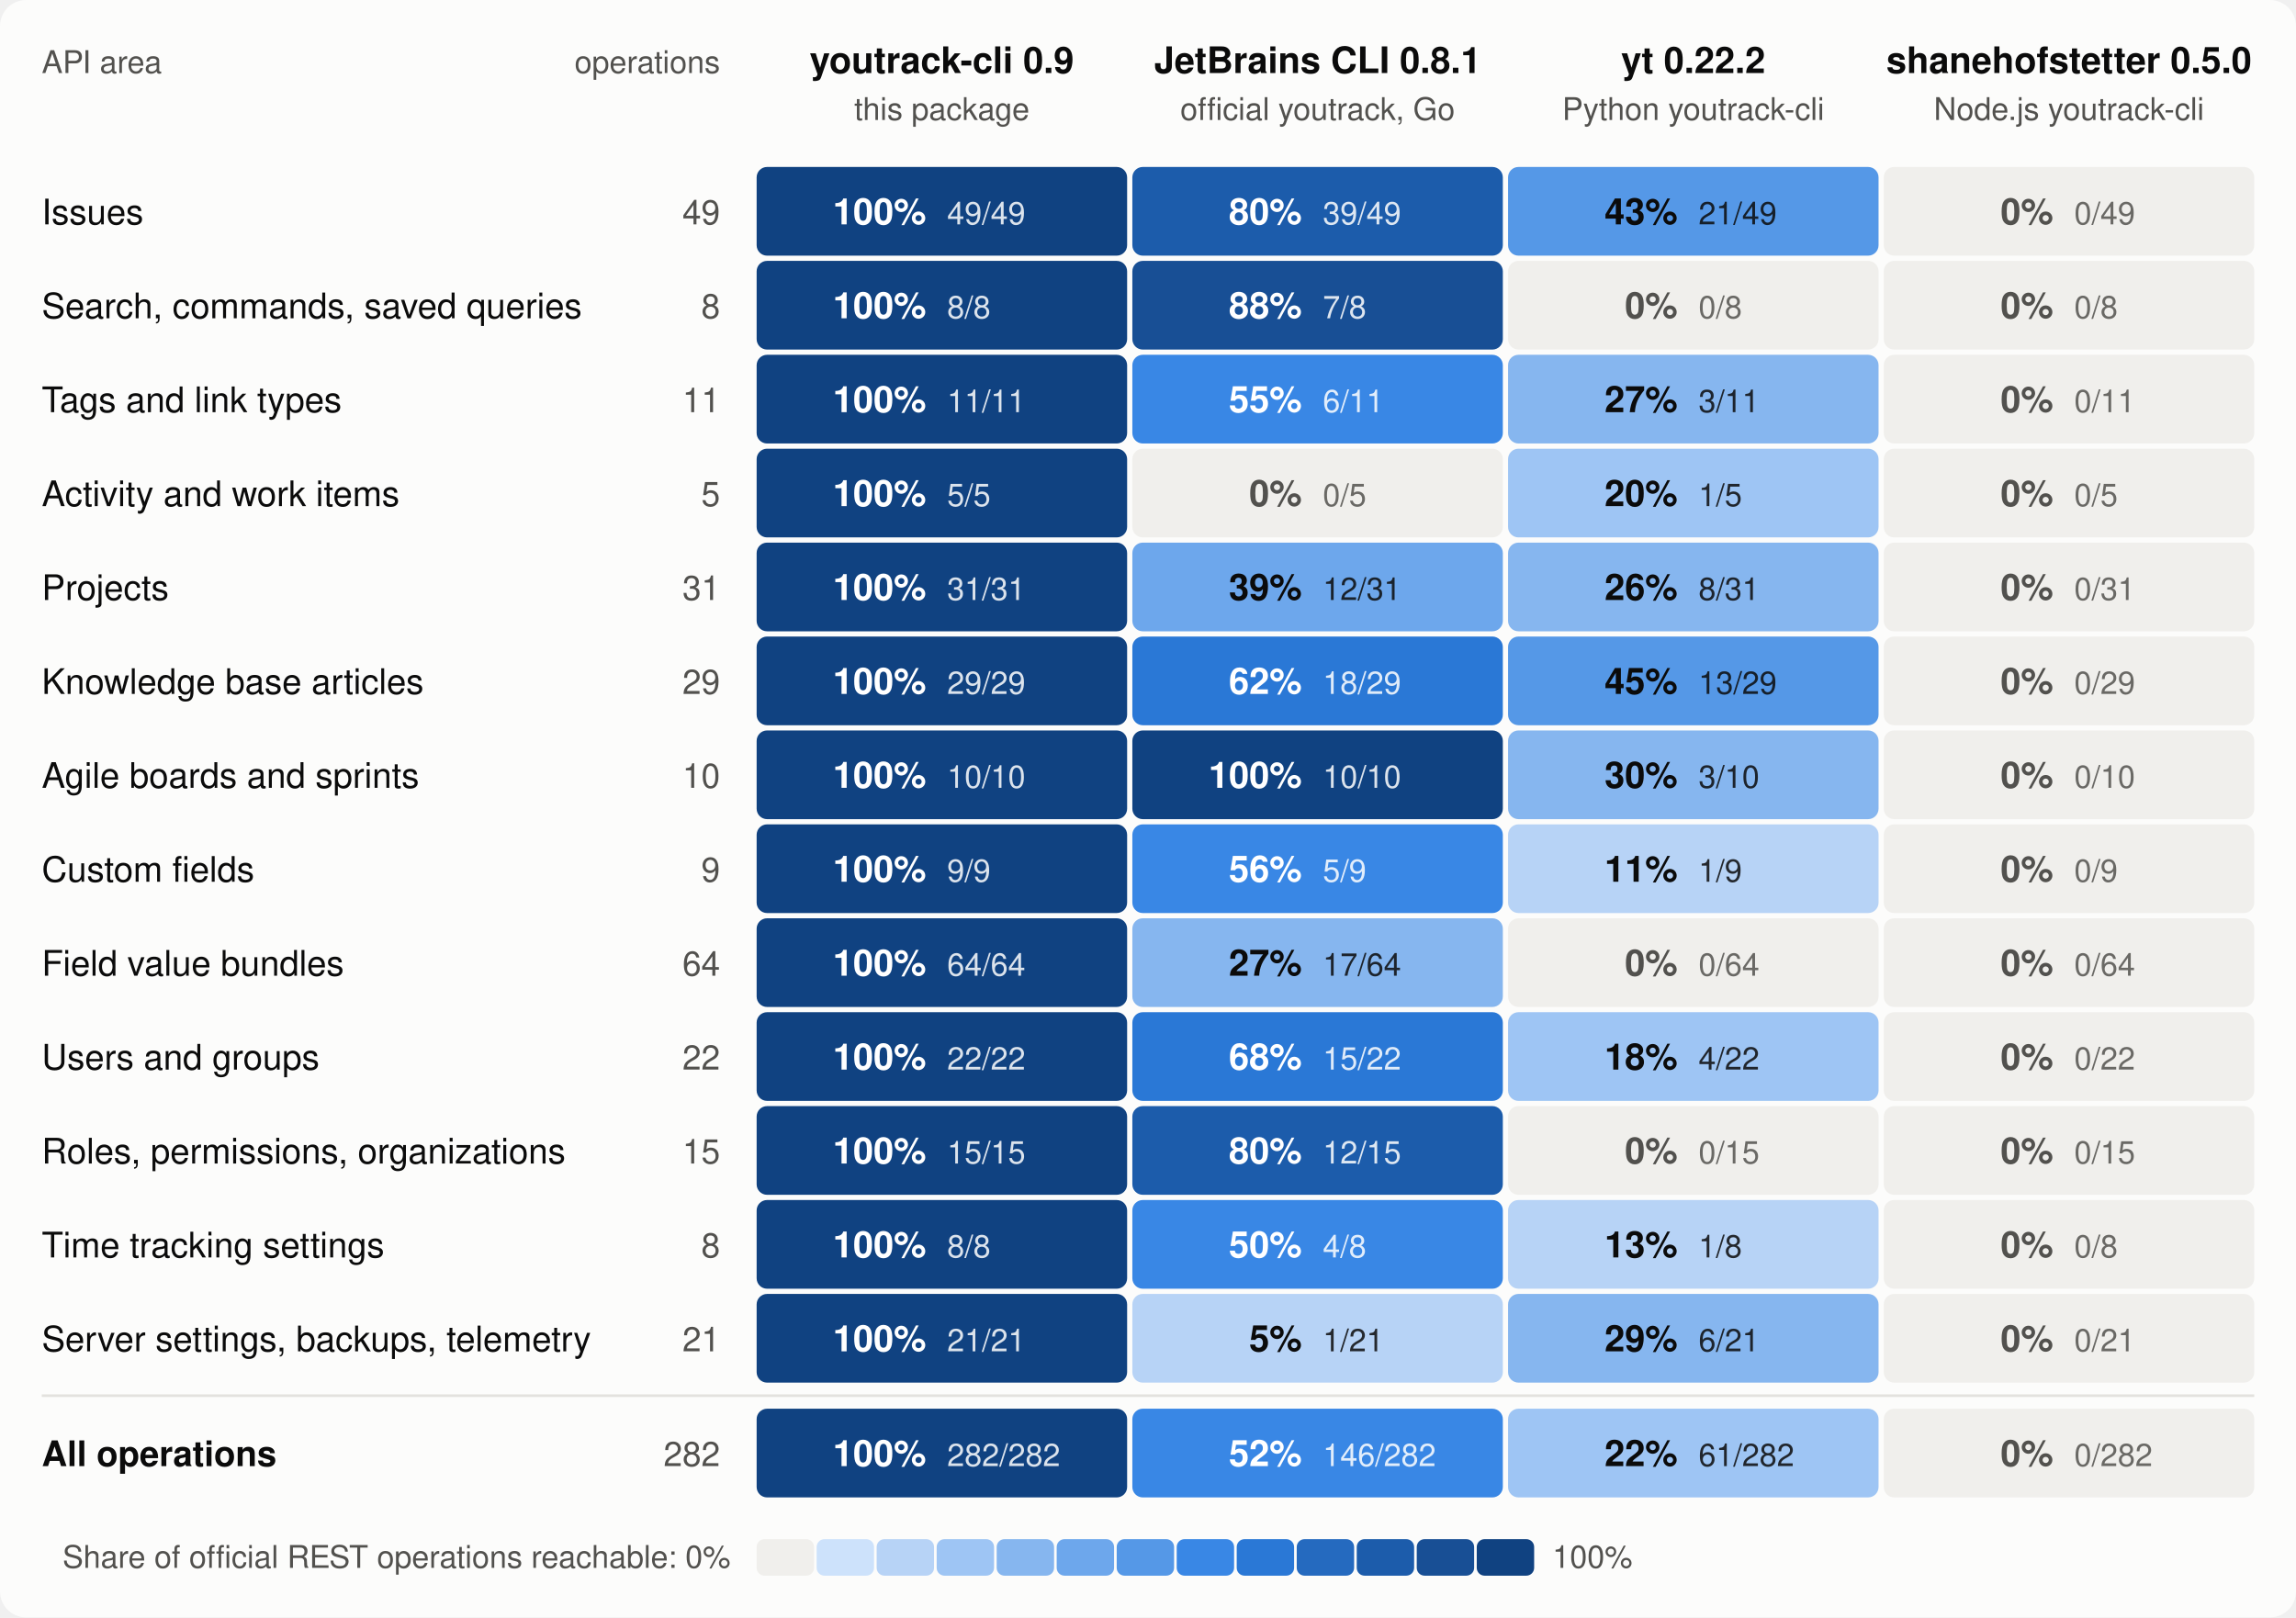
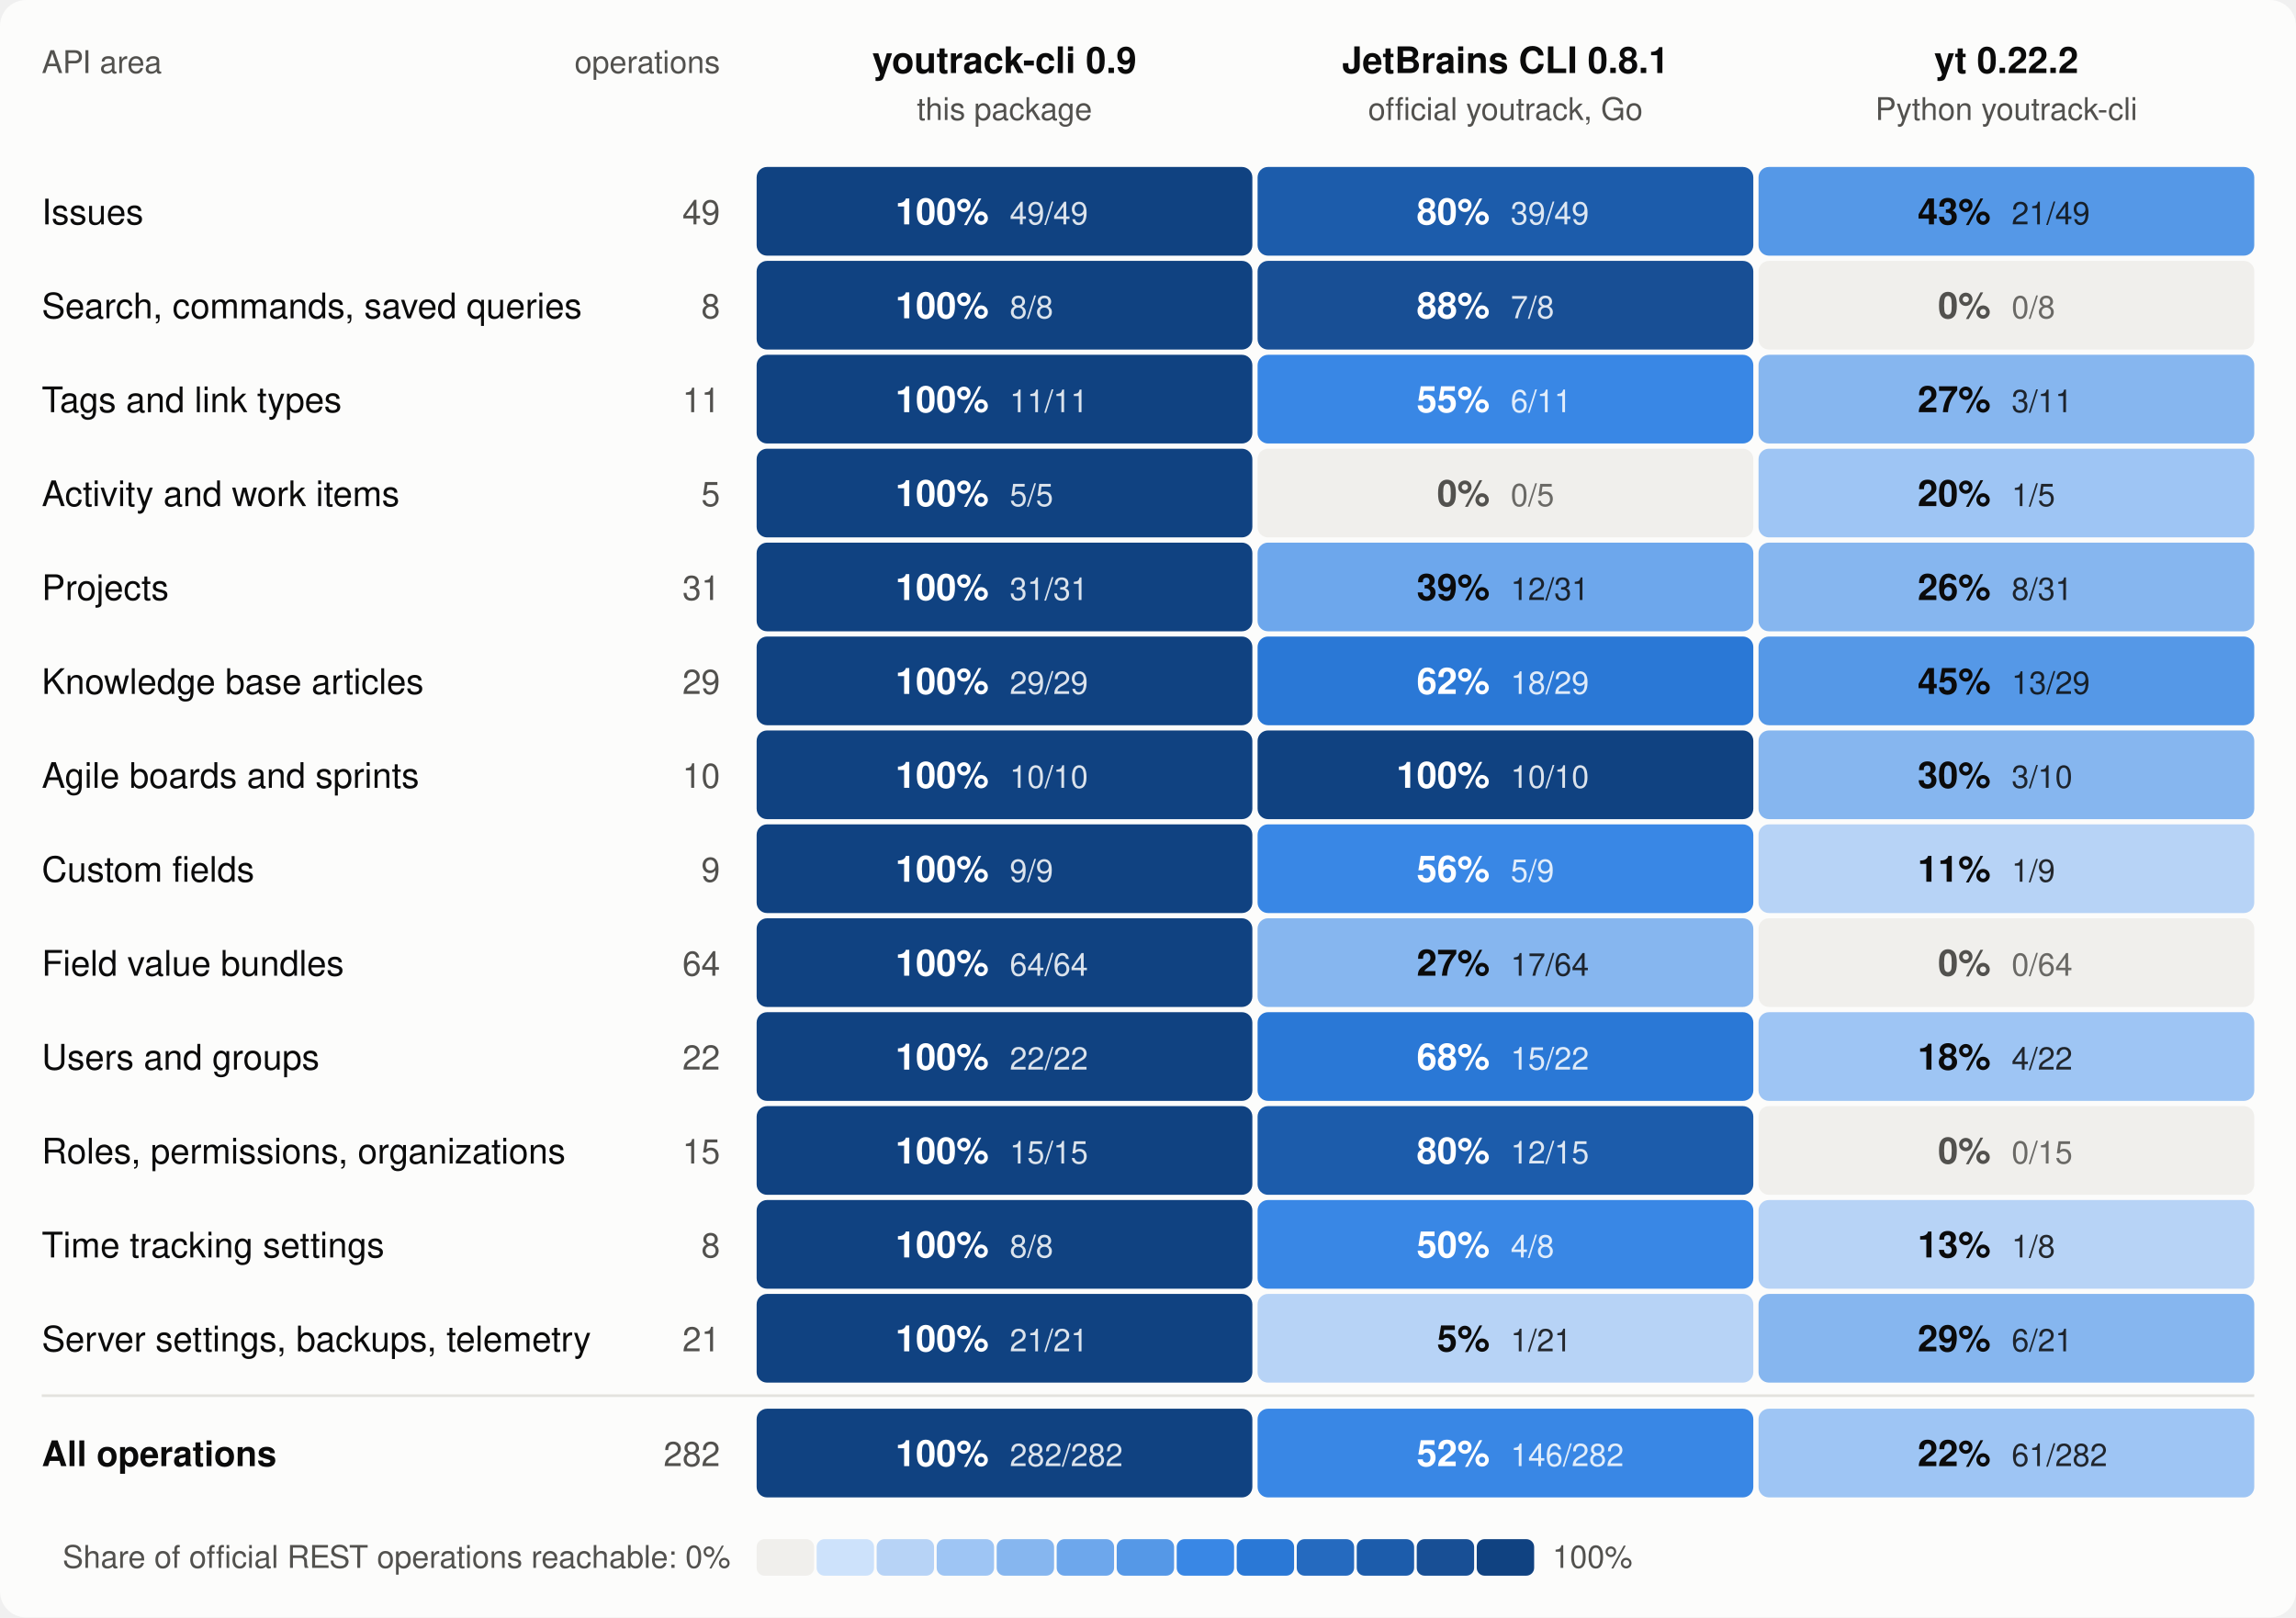
- <svg xmlns="http://www.w3.org/2000/svg" viewBox="0 0 880 620" width="880" height="620" font-family="-apple-system,BlinkMacSystemFont,'Segoe UI',Helvetica,Arial,sans-serif" role="img" aria-label="REST API coverage matrix: youtrack-cli 0.9 reaches 282 of 282 operations, the official JetBrains youtrack CLI 0.8.1 reaches 146, yt 0.22.2 reaches 61, the Node.js youtrack-cli 0.5.0 by shanehofstetter reaches 0">
+ <svg xmlns="http://www.w3.org/2000/svg" viewBox="0 0 880 620" width="880" height="620" font-family="-apple-system,BlinkMacSystemFont,'Segoe UI',Helvetica,Arial,sans-serif" role="img" aria-label="REST API coverage matrix: youtrack-cli 0.9 reaches 282 of 282 operations, the official JetBrains youtrack CLI 0.8.1 reaches 146, yt 0.22.2 reaches 61">
  <rect width="880" height="620" rx="10" fill="#fcfcfb" />
-   <text x="361" y="28" text-anchor="middle" font-size="14" font-weight="600" fill="#0b0b0b">youtrack-cli 0.9</text>
-   <text x="361" y="46" text-anchor="middle" font-size="12" fill="#52514e">this package</text>
-   <text x="505" y="28" text-anchor="middle" font-size="14" font-weight="600" fill="#0b0b0b">JetBrains CLI 0.8.1</text>
-   <text x="505" y="46" text-anchor="middle" font-size="12" fill="#52514e">official youtrack, Go</text>
-   <text x="649" y="28" text-anchor="middle" font-size="14" font-weight="600" fill="#0b0b0b">yt 0.22.2</text>
-   <text x="649" y="46" text-anchor="middle" font-size="12" fill="#52514e">Python youtrack-cli</text>
-   <text x="793" y="28" text-anchor="middle" font-size="14" font-weight="600" fill="#0b0b0b">shanehofstetter 0.5.0</text>
-   <text x="793" y="46" text-anchor="middle" font-size="12" fill="#52514e">Node.js youtrack-cli</text>
+   <text x="385" y="28" text-anchor="middle" font-size="14" font-weight="600" fill="#0b0b0b">youtrack-cli 0.9</text>
+   <text x="385" y="46" text-anchor="middle" font-size="12" fill="#52514e">this package</text>
+   <text x="577" y="28" text-anchor="middle" font-size="14" font-weight="600" fill="#0b0b0b">JetBrains CLI 0.8.1</text>
+   <text x="577" y="46" text-anchor="middle" font-size="12" fill="#52514e">official youtrack, Go</text>
+   <text x="769" y="28" text-anchor="middle" font-size="14" font-weight="600" fill="#0b0b0b">yt 0.22.2</text>
+   <text x="769" y="46" text-anchor="middle" font-size="12" fill="#52514e">Python youtrack-cli</text>
  <text x="16" y="28" font-size="12" fill="#52514e">API area</text>
  <text x="276" y="28" text-anchor="end" font-size="12" fill="#52514e">operations</text>
  <text x="16" y="86" font-size="13.5" fill="#0b0b0b">Issues</text>
  <text x="276" y="86" text-anchor="end" font-size="13" fill="#52514e">49</text>
-   <rect x="290" y="64" width="142" height="34" rx="4" fill="#104281" />
-   <text x="355" y="86" text-anchor="end" font-size="14" font-weight="600" fill="#ffffff">100%</text>
-   <text x="363" y="86" font-size="12" fill="#ffffff" opacity="0.85">49/49</text>
-   <rect x="434" y="64" width="142" height="34" rx="4" fill="#1c5cab" />
-   <text x="499" y="86" text-anchor="end" font-size="14" font-weight="600" fill="#ffffff">80%</text>
-   <text x="507" y="86" font-size="12" fill="#ffffff" opacity="0.85">39/49</text>
-   <rect x="578" y="64" width="142" height="34" rx="4" fill="#5598e7" />
-   <text x="643" y="86" text-anchor="end" font-size="14" font-weight="600" fill="#0b0b0b">43%</text>
-   <text x="651" y="86" font-size="12" fill="#0b0b0b" opacity="0.85">21/49</text>
-   <rect x="722" y="64" width="142" height="34" rx="4" fill="#f0efec" />
-   <text x="787" y="86" text-anchor="end" font-size="14" font-weight="600" fill="#52514e">0%</text>
-   <text x="795" y="86" font-size="12" fill="#52514e" opacity="0.85">0/49</text>
+   <rect x="290" y="64" width="190" height="34" rx="4" fill="#104281" />
+   <text x="379" y="86" text-anchor="end" font-size="14" font-weight="600" fill="#ffffff">100%</text>
+   <text x="387" y="86" font-size="12" fill="#ffffff" opacity="0.85">49/49</text>
+   <rect x="482" y="64" width="190" height="34" rx="4" fill="#1c5cab" />
+   <text x="571" y="86" text-anchor="end" font-size="14" font-weight="600" fill="#ffffff">80%</text>
+   <text x="579" y="86" font-size="12" fill="#ffffff" opacity="0.85">39/49</text>
+   <rect x="674" y="64" width="190" height="34" rx="4" fill="#5598e7" />
+   <text x="763" y="86" text-anchor="end" font-size="14" font-weight="600" fill="#0b0b0b">43%</text>
+   <text x="771" y="86" font-size="12" fill="#0b0b0b" opacity="0.85">21/49</text>
  <text x="16" y="122" font-size="13.5" fill="#0b0b0b">Search, commands, saved queries</text>
  <text x="276" y="122" text-anchor="end" font-size="13" fill="#52514e">8</text>
-   <rect x="290" y="100" width="142" height="34" rx="4" fill="#104281" />
-   <text x="355" y="122" text-anchor="end" font-size="14" font-weight="600" fill="#ffffff">100%</text>
-   <text x="363" y="122" font-size="12" fill="#ffffff" opacity="0.85">8/8</text>
-   <rect x="434" y="100" width="142" height="34" rx="4" fill="#184f95" />
-   <text x="499" y="122" text-anchor="end" font-size="14" font-weight="600" fill="#ffffff">88%</text>
-   <text x="507" y="122" font-size="12" fill="#ffffff" opacity="0.85">7/8</text>
-   <rect x="578" y="100" width="142" height="34" rx="4" fill="#f0efec" />
-   <text x="643" y="122" text-anchor="end" font-size="14" font-weight="600" fill="#52514e">0%</text>
-   <text x="651" y="122" font-size="12" fill="#52514e" opacity="0.85">0/8</text>
-   <rect x="722" y="100" width="142" height="34" rx="4" fill="#f0efec" />
-   <text x="787" y="122" text-anchor="end" font-size="14" font-weight="600" fill="#52514e">0%</text>
-   <text x="795" y="122" font-size="12" fill="#52514e" opacity="0.85">0/8</text>
+   <rect x="290" y="100" width="190" height="34" rx="4" fill="#104281" />
+   <text x="379" y="122" text-anchor="end" font-size="14" font-weight="600" fill="#ffffff">100%</text>
+   <text x="387" y="122" font-size="12" fill="#ffffff" opacity="0.85">8/8</text>
+   <rect x="482" y="100" width="190" height="34" rx="4" fill="#184f95" />
+   <text x="571" y="122" text-anchor="end" font-size="14" font-weight="600" fill="#ffffff">88%</text>
+   <text x="579" y="122" font-size="12" fill="#ffffff" opacity="0.85">7/8</text>
+   <rect x="674" y="100" width="190" height="34" rx="4" fill="#f0efec" />
+   <text x="763" y="122" text-anchor="end" font-size="14" font-weight="600" fill="#52514e">0%</text>
+   <text x="771" y="122" font-size="12" fill="#52514e" opacity="0.85">0/8</text>
  <text x="16" y="158" font-size="13.5" fill="#0b0b0b">Tags and link types</text>
  <text x="276" y="158" text-anchor="end" font-size="13" fill="#52514e">11</text>
-   <rect x="290" y="136" width="142" height="34" rx="4" fill="#104281" />
-   <text x="355" y="158" text-anchor="end" font-size="14" font-weight="600" fill="#ffffff">100%</text>
-   <text x="363" y="158" font-size="12" fill="#ffffff" opacity="0.85">11/11</text>
-   <rect x="434" y="136" width="142" height="34" rx="4" fill="#3987e5" />
-   <text x="499" y="158" text-anchor="end" font-size="14" font-weight="600" fill="#ffffff">55%</text>
-   <text x="507" y="158" font-size="12" fill="#ffffff" opacity="0.85">6/11</text>
-   <rect x="578" y="136" width="142" height="34" rx="4" fill="#86b6ef" />
-   <text x="643" y="158" text-anchor="end" font-size="14" font-weight="600" fill="#0b0b0b">27%</text>
-   <text x="651" y="158" font-size="12" fill="#0b0b0b" opacity="0.85">3/11</text>
-   <rect x="722" y="136" width="142" height="34" rx="4" fill="#f0efec" />
-   <text x="787" y="158" text-anchor="end" font-size="14" font-weight="600" fill="#52514e">0%</text>
-   <text x="795" y="158" font-size="12" fill="#52514e" opacity="0.85">0/11</text>
+   <rect x="290" y="136" width="190" height="34" rx="4" fill="#104281" />
+   <text x="379" y="158" text-anchor="end" font-size="14" font-weight="600" fill="#ffffff">100%</text>
+   <text x="387" y="158" font-size="12" fill="#ffffff" opacity="0.85">11/11</text>
+   <rect x="482" y="136" width="190" height="34" rx="4" fill="#3987e5" />
+   <text x="571" y="158" text-anchor="end" font-size="14" font-weight="600" fill="#ffffff">55%</text>
+   <text x="579" y="158" font-size="12" fill="#ffffff" opacity="0.85">6/11</text>
+   <rect x="674" y="136" width="190" height="34" rx="4" fill="#86b6ef" />
+   <text x="763" y="158" text-anchor="end" font-size="14" font-weight="600" fill="#0b0b0b">27%</text>
+   <text x="771" y="158" font-size="12" fill="#0b0b0b" opacity="0.85">3/11</text>
  <text x="16" y="194" font-size="13.5" fill="#0b0b0b">Activity and work items</text>
  <text x="276" y="194" text-anchor="end" font-size="13" fill="#52514e">5</text>
-   <rect x="290" y="172" width="142" height="34" rx="4" fill="#104281" />
-   <text x="355" y="194" text-anchor="end" font-size="14" font-weight="600" fill="#ffffff">100%</text>
-   <text x="363" y="194" font-size="12" fill="#ffffff" opacity="0.85">5/5</text>
-   <rect x="434" y="172" width="142" height="34" rx="4" fill="#f0efec" />
-   <text x="499" y="194" text-anchor="end" font-size="14" font-weight="600" fill="#52514e">0%</text>
-   <text x="507" y="194" font-size="12" fill="#52514e" opacity="0.85">0/5</text>
-   <rect x="578" y="172" width="142" height="34" rx="4" fill="#9ec5f4" />
-   <text x="643" y="194" text-anchor="end" font-size="14" font-weight="600" fill="#0b0b0b">20%</text>
-   <text x="651" y="194" font-size="12" fill="#0b0b0b" opacity="0.85">1/5</text>
-   <rect x="722" y="172" width="142" height="34" rx="4" fill="#f0efec" />
-   <text x="787" y="194" text-anchor="end" font-size="14" font-weight="600" fill="#52514e">0%</text>
-   <text x="795" y="194" font-size="12" fill="#52514e" opacity="0.85">0/5</text>
+   <rect x="290" y="172" width="190" height="34" rx="4" fill="#104281" />
+   <text x="379" y="194" text-anchor="end" font-size="14" font-weight="600" fill="#ffffff">100%</text>
+   <text x="387" y="194" font-size="12" fill="#ffffff" opacity="0.85">5/5</text>
+   <rect x="482" y="172" width="190" height="34" rx="4" fill="#f0efec" />
+   <text x="571" y="194" text-anchor="end" font-size="14" font-weight="600" fill="#52514e">0%</text>
+   <text x="579" y="194" font-size="12" fill="#52514e" opacity="0.85">0/5</text>
+   <rect x="674" y="172" width="190" height="34" rx="4" fill="#9ec5f4" />
+   <text x="763" y="194" text-anchor="end" font-size="14" font-weight="600" fill="#0b0b0b">20%</text>
+   <text x="771" y="194" font-size="12" fill="#0b0b0b" opacity="0.85">1/5</text>
  <text x="16" y="230" font-size="13.5" fill="#0b0b0b">Projects</text>
  <text x="276" y="230" text-anchor="end" font-size="13" fill="#52514e">31</text>
-   <rect x="290" y="208" width="142" height="34" rx="4" fill="#104281" />
-   <text x="355" y="230" text-anchor="end" font-size="14" font-weight="600" fill="#ffffff">100%</text>
-   <text x="363" y="230" font-size="12" fill="#ffffff" opacity="0.85">31/31</text>
-   <rect x="434" y="208" width="142" height="34" rx="4" fill="#6da7ec" />
-   <text x="499" y="230" text-anchor="end" font-size="14" font-weight="600" fill="#0b0b0b">39%</text>
-   <text x="507" y="230" font-size="12" fill="#0b0b0b" opacity="0.85">12/31</text>
-   <rect x="578" y="208" width="142" height="34" rx="4" fill="#86b6ef" />
-   <text x="643" y="230" text-anchor="end" font-size="14" font-weight="600" fill="#0b0b0b">26%</text>
-   <text x="651" y="230" font-size="12" fill="#0b0b0b" opacity="0.85">8/31</text>
-   <rect x="722" y="208" width="142" height="34" rx="4" fill="#f0efec" />
-   <text x="787" y="230" text-anchor="end" font-size="14" font-weight="600" fill="#52514e">0%</text>
-   <text x="795" y="230" font-size="12" fill="#52514e" opacity="0.85">0/31</text>
+   <rect x="290" y="208" width="190" height="34" rx="4" fill="#104281" />
+   <text x="379" y="230" text-anchor="end" font-size="14" font-weight="600" fill="#ffffff">100%</text>
+   <text x="387" y="230" font-size="12" fill="#ffffff" opacity="0.85">31/31</text>
+   <rect x="482" y="208" width="190" height="34" rx="4" fill="#6da7ec" />
+   <text x="571" y="230" text-anchor="end" font-size="14" font-weight="600" fill="#0b0b0b">39%</text>
+   <text x="579" y="230" font-size="12" fill="#0b0b0b" opacity="0.85">12/31</text>
+   <rect x="674" y="208" width="190" height="34" rx="4" fill="#86b6ef" />
+   <text x="763" y="230" text-anchor="end" font-size="14" font-weight="600" fill="#0b0b0b">26%</text>
+   <text x="771" y="230" font-size="12" fill="#0b0b0b" opacity="0.85">8/31</text>
  <text x="16" y="266" font-size="13.5" fill="#0b0b0b">Knowledge base articles</text>
  <text x="276" y="266" text-anchor="end" font-size="13" fill="#52514e">29</text>
-   <rect x="290" y="244" width="142" height="34" rx="4" fill="#104281" />
-   <text x="355" y="266" text-anchor="end" font-size="14" font-weight="600" fill="#ffffff">100%</text>
-   <text x="363" y="266" font-size="12" fill="#ffffff" opacity="0.85">29/29</text>
-   <rect x="434" y="244" width="142" height="34" rx="4" fill="#2a78d6" />
-   <text x="499" y="266" text-anchor="end" font-size="14" font-weight="600" fill="#ffffff">62%</text>
-   <text x="507" y="266" font-size="12" fill="#ffffff" opacity="0.85">18/29</text>
-   <rect x="578" y="244" width="142" height="34" rx="4" fill="#5598e7" />
-   <text x="643" y="266" text-anchor="end" font-size="14" font-weight="600" fill="#0b0b0b">45%</text>
-   <text x="651" y="266" font-size="12" fill="#0b0b0b" opacity="0.85">13/29</text>
-   <rect x="722" y="244" width="142" height="34" rx="4" fill="#f0efec" />
-   <text x="787" y="266" text-anchor="end" font-size="14" font-weight="600" fill="#52514e">0%</text>
-   <text x="795" y="266" font-size="12" fill="#52514e" opacity="0.85">0/29</text>
+   <rect x="290" y="244" width="190" height="34" rx="4" fill="#104281" />
+   <text x="379" y="266" text-anchor="end" font-size="14" font-weight="600" fill="#ffffff">100%</text>
+   <text x="387" y="266" font-size="12" fill="#ffffff" opacity="0.85">29/29</text>
+   <rect x="482" y="244" width="190" height="34" rx="4" fill="#2a78d6" />
+   <text x="571" y="266" text-anchor="end" font-size="14" font-weight="600" fill="#ffffff">62%</text>
+   <text x="579" y="266" font-size="12" fill="#ffffff" opacity="0.85">18/29</text>
+   <rect x="674" y="244" width="190" height="34" rx="4" fill="#5598e7" />
+   <text x="763" y="266" text-anchor="end" font-size="14" font-weight="600" fill="#0b0b0b">45%</text>
+   <text x="771" y="266" font-size="12" fill="#0b0b0b" opacity="0.85">13/29</text>
  <text x="16" y="302" font-size="13.5" fill="#0b0b0b">Agile boards and sprints</text>
  <text x="276" y="302" text-anchor="end" font-size="13" fill="#52514e">10</text>
-   <rect x="290" y="280" width="142" height="34" rx="4" fill="#104281" />
-   <text x="355" y="302" text-anchor="end" font-size="14" font-weight="600" fill="#ffffff">100%</text>
-   <text x="363" y="302" font-size="12" fill="#ffffff" opacity="0.85">10/10</text>
-   <rect x="434" y="280" width="142" height="34" rx="4" fill="#104281" />
-   <text x="499" y="302" text-anchor="end" font-size="14" font-weight="600" fill="#ffffff">100%</text>
-   <text x="507" y="302" font-size="12" fill="#ffffff" opacity="0.85">10/10</text>
-   <rect x="578" y="280" width="142" height="34" rx="4" fill="#86b6ef" />
-   <text x="643" y="302" text-anchor="end" font-size="14" font-weight="600" fill="#0b0b0b">30%</text>
-   <text x="651" y="302" font-size="12" fill="#0b0b0b" opacity="0.85">3/10</text>
-   <rect x="722" y="280" width="142" height="34" rx="4" fill="#f0efec" />
-   <text x="787" y="302" text-anchor="end" font-size="14" font-weight="600" fill="#52514e">0%</text>
-   <text x="795" y="302" font-size="12" fill="#52514e" opacity="0.85">0/10</text>
+   <rect x="290" y="280" width="190" height="34" rx="4" fill="#104281" />
+   <text x="379" y="302" text-anchor="end" font-size="14" font-weight="600" fill="#ffffff">100%</text>
+   <text x="387" y="302" font-size="12" fill="#ffffff" opacity="0.85">10/10</text>
+   <rect x="482" y="280" width="190" height="34" rx="4" fill="#104281" />
+   <text x="571" y="302" text-anchor="end" font-size="14" font-weight="600" fill="#ffffff">100%</text>
+   <text x="579" y="302" font-size="12" fill="#ffffff" opacity="0.85">10/10</text>
+   <rect x="674" y="280" width="190" height="34" rx="4" fill="#86b6ef" />
+   <text x="763" y="302" text-anchor="end" font-size="14" font-weight="600" fill="#0b0b0b">30%</text>
+   <text x="771" y="302" font-size="12" fill="#0b0b0b" opacity="0.85">3/10</text>
  <text x="16" y="338" font-size="13.5" fill="#0b0b0b">Custom fields</text>
  <text x="276" y="338" text-anchor="end" font-size="13" fill="#52514e">9</text>
-   <rect x="290" y="316" width="142" height="34" rx="4" fill="#104281" />
-   <text x="355" y="338" text-anchor="end" font-size="14" font-weight="600" fill="#ffffff">100%</text>
-   <text x="363" y="338" font-size="12" fill="#ffffff" opacity="0.85">9/9</text>
-   <rect x="434" y="316" width="142" height="34" rx="4" fill="#3987e5" />
-   <text x="499" y="338" text-anchor="end" font-size="14" font-weight="600" fill="#ffffff">56%</text>
-   <text x="507" y="338" font-size="12" fill="#ffffff" opacity="0.85">5/9</text>
-   <rect x="578" y="316" width="142" height="34" rx="4" fill="#b7d3f6" />
-   <text x="643" y="338" text-anchor="end" font-size="14" font-weight="600" fill="#0b0b0b">11%</text>
-   <text x="651" y="338" font-size="12" fill="#0b0b0b" opacity="0.85">1/9</text>
-   <rect x="722" y="316" width="142" height="34" rx="4" fill="#f0efec" />
-   <text x="787" y="338" text-anchor="end" font-size="14" font-weight="600" fill="#52514e">0%</text>
-   <text x="795" y="338" font-size="12" fill="#52514e" opacity="0.85">0/9</text>
+   <rect x="290" y="316" width="190" height="34" rx="4" fill="#104281" />
+   <text x="379" y="338" text-anchor="end" font-size="14" font-weight="600" fill="#ffffff">100%</text>
+   <text x="387" y="338" font-size="12" fill="#ffffff" opacity="0.85">9/9</text>
+   <rect x="482" y="316" width="190" height="34" rx="4" fill="#3987e5" />
+   <text x="571" y="338" text-anchor="end" font-size="14" font-weight="600" fill="#ffffff">56%</text>
+   <text x="579" y="338" font-size="12" fill="#ffffff" opacity="0.85">5/9</text>
+   <rect x="674" y="316" width="190" height="34" rx="4" fill="#b7d3f6" />
+   <text x="763" y="338" text-anchor="end" font-size="14" font-weight="600" fill="#0b0b0b">11%</text>
+   <text x="771" y="338" font-size="12" fill="#0b0b0b" opacity="0.85">1/9</text>
  <text x="16" y="374" font-size="13.5" fill="#0b0b0b">Field value bundles</text>
  <text x="276" y="374" text-anchor="end" font-size="13" fill="#52514e">64</text>
-   <rect x="290" y="352" width="142" height="34" rx="4" fill="#104281" />
-   <text x="355" y="374" text-anchor="end" font-size="14" font-weight="600" fill="#ffffff">100%</text>
-   <text x="363" y="374" font-size="12" fill="#ffffff" opacity="0.85">64/64</text>
-   <rect x="434" y="352" width="142" height="34" rx="4" fill="#86b6ef" />
-   <text x="499" y="374" text-anchor="end" font-size="14" font-weight="600" fill="#0b0b0b">27%</text>
-   <text x="507" y="374" font-size="12" fill="#0b0b0b" opacity="0.85">17/64</text>
-   <rect x="578" y="352" width="142" height="34" rx="4" fill="#f0efec" />
-   <text x="643" y="374" text-anchor="end" font-size="14" font-weight="600" fill="#52514e">0%</text>
-   <text x="651" y="374" font-size="12" fill="#52514e" opacity="0.85">0/64</text>
-   <rect x="722" y="352" width="142" height="34" rx="4" fill="#f0efec" />
-   <text x="787" y="374" text-anchor="end" font-size="14" font-weight="600" fill="#52514e">0%</text>
-   <text x="795" y="374" font-size="12" fill="#52514e" opacity="0.85">0/64</text>
+   <rect x="290" y="352" width="190" height="34" rx="4" fill="#104281" />
+   <text x="379" y="374" text-anchor="end" font-size="14" font-weight="600" fill="#ffffff">100%</text>
+   <text x="387" y="374" font-size="12" fill="#ffffff" opacity="0.85">64/64</text>
+   <rect x="482" y="352" width="190" height="34" rx="4" fill="#86b6ef" />
+   <text x="571" y="374" text-anchor="end" font-size="14" font-weight="600" fill="#0b0b0b">27%</text>
+   <text x="579" y="374" font-size="12" fill="#0b0b0b" opacity="0.85">17/64</text>
+   <rect x="674" y="352" width="190" height="34" rx="4" fill="#f0efec" />
+   <text x="763" y="374" text-anchor="end" font-size="14" font-weight="600" fill="#52514e">0%</text>
+   <text x="771" y="374" font-size="12" fill="#52514e" opacity="0.85">0/64</text>
  <text x="16" y="410" font-size="13.5" fill="#0b0b0b">Users and groups</text>
  <text x="276" y="410" text-anchor="end" font-size="13" fill="#52514e">22</text>
-   <rect x="290" y="388" width="142" height="34" rx="4" fill="#104281" />
-   <text x="355" y="410" text-anchor="end" font-size="14" font-weight="600" fill="#ffffff">100%</text>
-   <text x="363" y="410" font-size="12" fill="#ffffff" opacity="0.85">22/22</text>
-   <rect x="434" y="388" width="142" height="34" rx="4" fill="#2a78d6" />
-   <text x="499" y="410" text-anchor="end" font-size="14" font-weight="600" fill="#ffffff">68%</text>
-   <text x="507" y="410" font-size="12" fill="#ffffff" opacity="0.85">15/22</text>
-   <rect x="578" y="388" width="142" height="34" rx="4" fill="#9ec5f4" />
-   <text x="643" y="410" text-anchor="end" font-size="14" font-weight="600" fill="#0b0b0b">18%</text>
-   <text x="651" y="410" font-size="12" fill="#0b0b0b" opacity="0.85">4/22</text>
-   <rect x="722" y="388" width="142" height="34" rx="4" fill="#f0efec" />
-   <text x="787" y="410" text-anchor="end" font-size="14" font-weight="600" fill="#52514e">0%</text>
-   <text x="795" y="410" font-size="12" fill="#52514e" opacity="0.85">0/22</text>
+   <rect x="290" y="388" width="190" height="34" rx="4" fill="#104281" />
+   <text x="379" y="410" text-anchor="end" font-size="14" font-weight="600" fill="#ffffff">100%</text>
+   <text x="387" y="410" font-size="12" fill="#ffffff" opacity="0.85">22/22</text>
+   <rect x="482" y="388" width="190" height="34" rx="4" fill="#2a78d6" />
+   <text x="571" y="410" text-anchor="end" font-size="14" font-weight="600" fill="#ffffff">68%</text>
+   <text x="579" y="410" font-size="12" fill="#ffffff" opacity="0.85">15/22</text>
+   <rect x="674" y="388" width="190" height="34" rx="4" fill="#9ec5f4" />
+   <text x="763" y="410" text-anchor="end" font-size="14" font-weight="600" fill="#0b0b0b">18%</text>
+   <text x="771" y="410" font-size="12" fill="#0b0b0b" opacity="0.85">4/22</text>
  <text x="16" y="446" font-size="13.5" fill="#0b0b0b">Roles, permissions, organizations</text>
  <text x="276" y="446" text-anchor="end" font-size="13" fill="#52514e">15</text>
-   <rect x="290" y="424" width="142" height="34" rx="4" fill="#104281" />
-   <text x="355" y="446" text-anchor="end" font-size="14" font-weight="600" fill="#ffffff">100%</text>
-   <text x="363" y="446" font-size="12" fill="#ffffff" opacity="0.85">15/15</text>
-   <rect x="434" y="424" width="142" height="34" rx="4" fill="#1c5cab" />
-   <text x="499" y="446" text-anchor="end" font-size="14" font-weight="600" fill="#ffffff">80%</text>
-   <text x="507" y="446" font-size="12" fill="#ffffff" opacity="0.85">12/15</text>
-   <rect x="578" y="424" width="142" height="34" rx="4" fill="#f0efec" />
-   <text x="643" y="446" text-anchor="end" font-size="14" font-weight="600" fill="#52514e">0%</text>
-   <text x="651" y="446" font-size="12" fill="#52514e" opacity="0.85">0/15</text>
-   <rect x="722" y="424" width="142" height="34" rx="4" fill="#f0efec" />
-   <text x="787" y="446" text-anchor="end" font-size="14" font-weight="600" fill="#52514e">0%</text>
-   <text x="795" y="446" font-size="12" fill="#52514e" opacity="0.85">0/15</text>
+   <rect x="290" y="424" width="190" height="34" rx="4" fill="#104281" />
+   <text x="379" y="446" text-anchor="end" font-size="14" font-weight="600" fill="#ffffff">100%</text>
+   <text x="387" y="446" font-size="12" fill="#ffffff" opacity="0.85">15/15</text>
+   <rect x="482" y="424" width="190" height="34" rx="4" fill="#1c5cab" />
+   <text x="571" y="446" text-anchor="end" font-size="14" font-weight="600" fill="#ffffff">80%</text>
+   <text x="579" y="446" font-size="12" fill="#ffffff" opacity="0.85">12/15</text>
+   <rect x="674" y="424" width="190" height="34" rx="4" fill="#f0efec" />
+   <text x="763" y="446" text-anchor="end" font-size="14" font-weight="600" fill="#52514e">0%</text>
+   <text x="771" y="446" font-size="12" fill="#52514e" opacity="0.85">0/15</text>
  <text x="16" y="482" font-size="13.5" fill="#0b0b0b">Time tracking settings</text>
  <text x="276" y="482" text-anchor="end" font-size="13" fill="#52514e">8</text>
-   <rect x="290" y="460" width="142" height="34" rx="4" fill="#104281" />
-   <text x="355" y="482" text-anchor="end" font-size="14" font-weight="600" fill="#ffffff">100%</text>
-   <text x="363" y="482" font-size="12" fill="#ffffff" opacity="0.85">8/8</text>
-   <rect x="434" y="460" width="142" height="34" rx="4" fill="#3987e5" />
-   <text x="499" y="482" text-anchor="end" font-size="14" font-weight="600" fill="#ffffff">50%</text>
-   <text x="507" y="482" font-size="12" fill="#ffffff" opacity="0.85">4/8</text>
-   <rect x="578" y="460" width="142" height="34" rx="4" fill="#b7d3f6" />
-   <text x="643" y="482" text-anchor="end" font-size="14" font-weight="600" fill="#0b0b0b">13%</text>
-   <text x="651" y="482" font-size="12" fill="#0b0b0b" opacity="0.85">1/8</text>
-   <rect x="722" y="460" width="142" height="34" rx="4" fill="#f0efec" />
-   <text x="787" y="482" text-anchor="end" font-size="14" font-weight="600" fill="#52514e">0%</text>
-   <text x="795" y="482" font-size="12" fill="#52514e" opacity="0.85">0/8</text>
+   <rect x="290" y="460" width="190" height="34" rx="4" fill="#104281" />
+   <text x="379" y="482" text-anchor="end" font-size="14" font-weight="600" fill="#ffffff">100%</text>
+   <text x="387" y="482" font-size="12" fill="#ffffff" opacity="0.85">8/8</text>
+   <rect x="482" y="460" width="190" height="34" rx="4" fill="#3987e5" />
+   <text x="571" y="482" text-anchor="end" font-size="14" font-weight="600" fill="#ffffff">50%</text>
+   <text x="579" y="482" font-size="12" fill="#ffffff" opacity="0.85">4/8</text>
+   <rect x="674" y="460" width="190" height="34" rx="4" fill="#b7d3f6" />
+   <text x="763" y="482" text-anchor="end" font-size="14" font-weight="600" fill="#0b0b0b">13%</text>
+   <text x="771" y="482" font-size="12" fill="#0b0b0b" opacity="0.85">1/8</text>
  <text x="16" y="518" font-size="13.5" fill="#0b0b0b">Server settings, backups, telemetry</text>
  <text x="276" y="518" text-anchor="end" font-size="13" fill="#52514e">21</text>
-   <rect x="290" y="496" width="142" height="34" rx="4" fill="#104281" />
-   <text x="355" y="518" text-anchor="end" font-size="14" font-weight="600" fill="#ffffff">100%</text>
-   <text x="363" y="518" font-size="12" fill="#ffffff" opacity="0.85">21/21</text>
-   <rect x="434" y="496" width="142" height="34" rx="4" fill="#b7d3f6" />
-   <text x="499" y="518" text-anchor="end" font-size="14" font-weight="600" fill="#0b0b0b">5%</text>
-   <text x="507" y="518" font-size="12" fill="#0b0b0b" opacity="0.85">1/21</text>
-   <rect x="578" y="496" width="142" height="34" rx="4" fill="#86b6ef" />
-   <text x="643" y="518" text-anchor="end" font-size="14" font-weight="600" fill="#0b0b0b">29%</text>
-   <text x="651" y="518" font-size="12" fill="#0b0b0b" opacity="0.85">6/21</text>
-   <rect x="722" y="496" width="142" height="34" rx="4" fill="#f0efec" />
-   <text x="787" y="518" text-anchor="end" font-size="14" font-weight="600" fill="#52514e">0%</text>
-   <text x="795" y="518" font-size="12" fill="#52514e" opacity="0.85">0/21</text>
+   <rect x="290" y="496" width="190" height="34" rx="4" fill="#104281" />
+   <text x="379" y="518" text-anchor="end" font-size="14" font-weight="600" fill="#ffffff">100%</text>
+   <text x="387" y="518" font-size="12" fill="#ffffff" opacity="0.85">21/21</text>
+   <rect x="482" y="496" width="190" height="34" rx="4" fill="#b7d3f6" />
+   <text x="571" y="518" text-anchor="end" font-size="14" font-weight="600" fill="#0b0b0b">5%</text>
+   <text x="579" y="518" font-size="12" fill="#0b0b0b" opacity="0.85">1/21</text>
+   <rect x="674" y="496" width="190" height="34" rx="4" fill="#86b6ef" />
+   <text x="763" y="518" text-anchor="end" font-size="14" font-weight="600" fill="#0b0b0b">29%</text>
+   <text x="771" y="518" font-size="12" fill="#0b0b0b" opacity="0.85">6/21</text>
  <line x1="16" x2="864" y1="535" y2="535" stroke="#e3e2de" />
  <text x="16" y="562" font-size="13.5" font-weight="600" fill="#0b0b0b">All operations</text>
  <text x="276" y="562" text-anchor="end" font-size="13" fill="#52514e">282</text>
-   <rect x="290" y="540" width="142" height="34" rx="4" fill="#104281" />
-   <text x="355" y="562" text-anchor="end" font-size="14" font-weight="600" fill="#ffffff">100%</text>
-   <text x="363" y="562" font-size="12" fill="#ffffff" opacity="0.85">282/282</text>
-   <rect x="434" y="540" width="142" height="34" rx="4" fill="#3987e5" />
-   <text x="499" y="562" text-anchor="end" font-size="14" font-weight="600" fill="#ffffff">52%</text>
-   <text x="507" y="562" font-size="12" fill="#ffffff" opacity="0.85">146/282</text>
-   <rect x="578" y="540" width="142" height="34" rx="4" fill="#9ec5f4" />
-   <text x="643" y="562" text-anchor="end" font-size="14" font-weight="600" fill="#0b0b0b">22%</text>
-   <text x="651" y="562" font-size="12" fill="#0b0b0b" opacity="0.85">61/282</text>
-   <rect x="722" y="540" width="142" height="34" rx="4" fill="#f0efec" />
-   <text x="787" y="562" text-anchor="end" font-size="14" font-weight="600" fill="#52514e">0%</text>
-   <text x="795" y="562" font-size="12" fill="#52514e" opacity="0.85">0/282</text>
+   <rect x="290" y="540" width="190" height="34" rx="4" fill="#104281" />
+   <text x="379" y="562" text-anchor="end" font-size="14" font-weight="600" fill="#ffffff">100%</text>
+   <text x="387" y="562" font-size="12" fill="#ffffff" opacity="0.85">282/282</text>
+   <rect x="482" y="540" width="190" height="34" rx="4" fill="#3987e5" />
+   <text x="571" y="562" text-anchor="end" font-size="14" font-weight="600" fill="#ffffff">52%</text>
+   <text x="579" y="562" font-size="12" fill="#ffffff" opacity="0.85">146/282</text>
+   <rect x="674" y="540" width="190" height="34" rx="4" fill="#9ec5f4" />
+   <text x="763" y="562" text-anchor="end" font-size="14" font-weight="600" fill="#0b0b0b">22%</text>
+   <text x="771" y="562" font-size="12" fill="#0b0b0b" opacity="0.85">61/282</text>
  <text x="280" y="601" text-anchor="end" font-size="12" fill="#52514e">Share of official REST operations reachable: 0%</text>
  <rect x="290" y="590" width="22" height="14" rx="3" fill="#f0efec" />
  <rect x="313" y="590" width="22" height="14" rx="3" fill="#cde2fb" />
  <rect x="336" y="590" width="22" height="14" rx="3" fill="#b7d3f6" />
  <rect x="359" y="590" width="22" height="14" rx="3" fill="#9ec5f4" />
  <rect x="382" y="590" width="22" height="14" rx="3" fill="#86b6ef" />
  <rect x="405" y="590" width="22" height="14" rx="3" fill="#6da7ec" />
  <rect x="428" y="590" width="22" height="14" rx="3" fill="#5598e7" />
  <rect x="451" y="590" width="22" height="14" rx="3" fill="#3987e5" />
  <rect x="474" y="590" width="22" height="14" rx="3" fill="#2a78d6" />
  <rect x="497" y="590" width="22" height="14" rx="3" fill="#256abf" />
  <rect x="520" y="590" width="22" height="14" rx="3" fill="#1c5cab" />
  <rect x="543" y="590" width="22" height="14" rx="3" fill="#184f95" />
  <rect x="566" y="590" width="22" height="14" rx="3" fill="#104281" />
  <text x="595" y="601" font-size="12" fill="#52514e">100%</text>
</svg>
